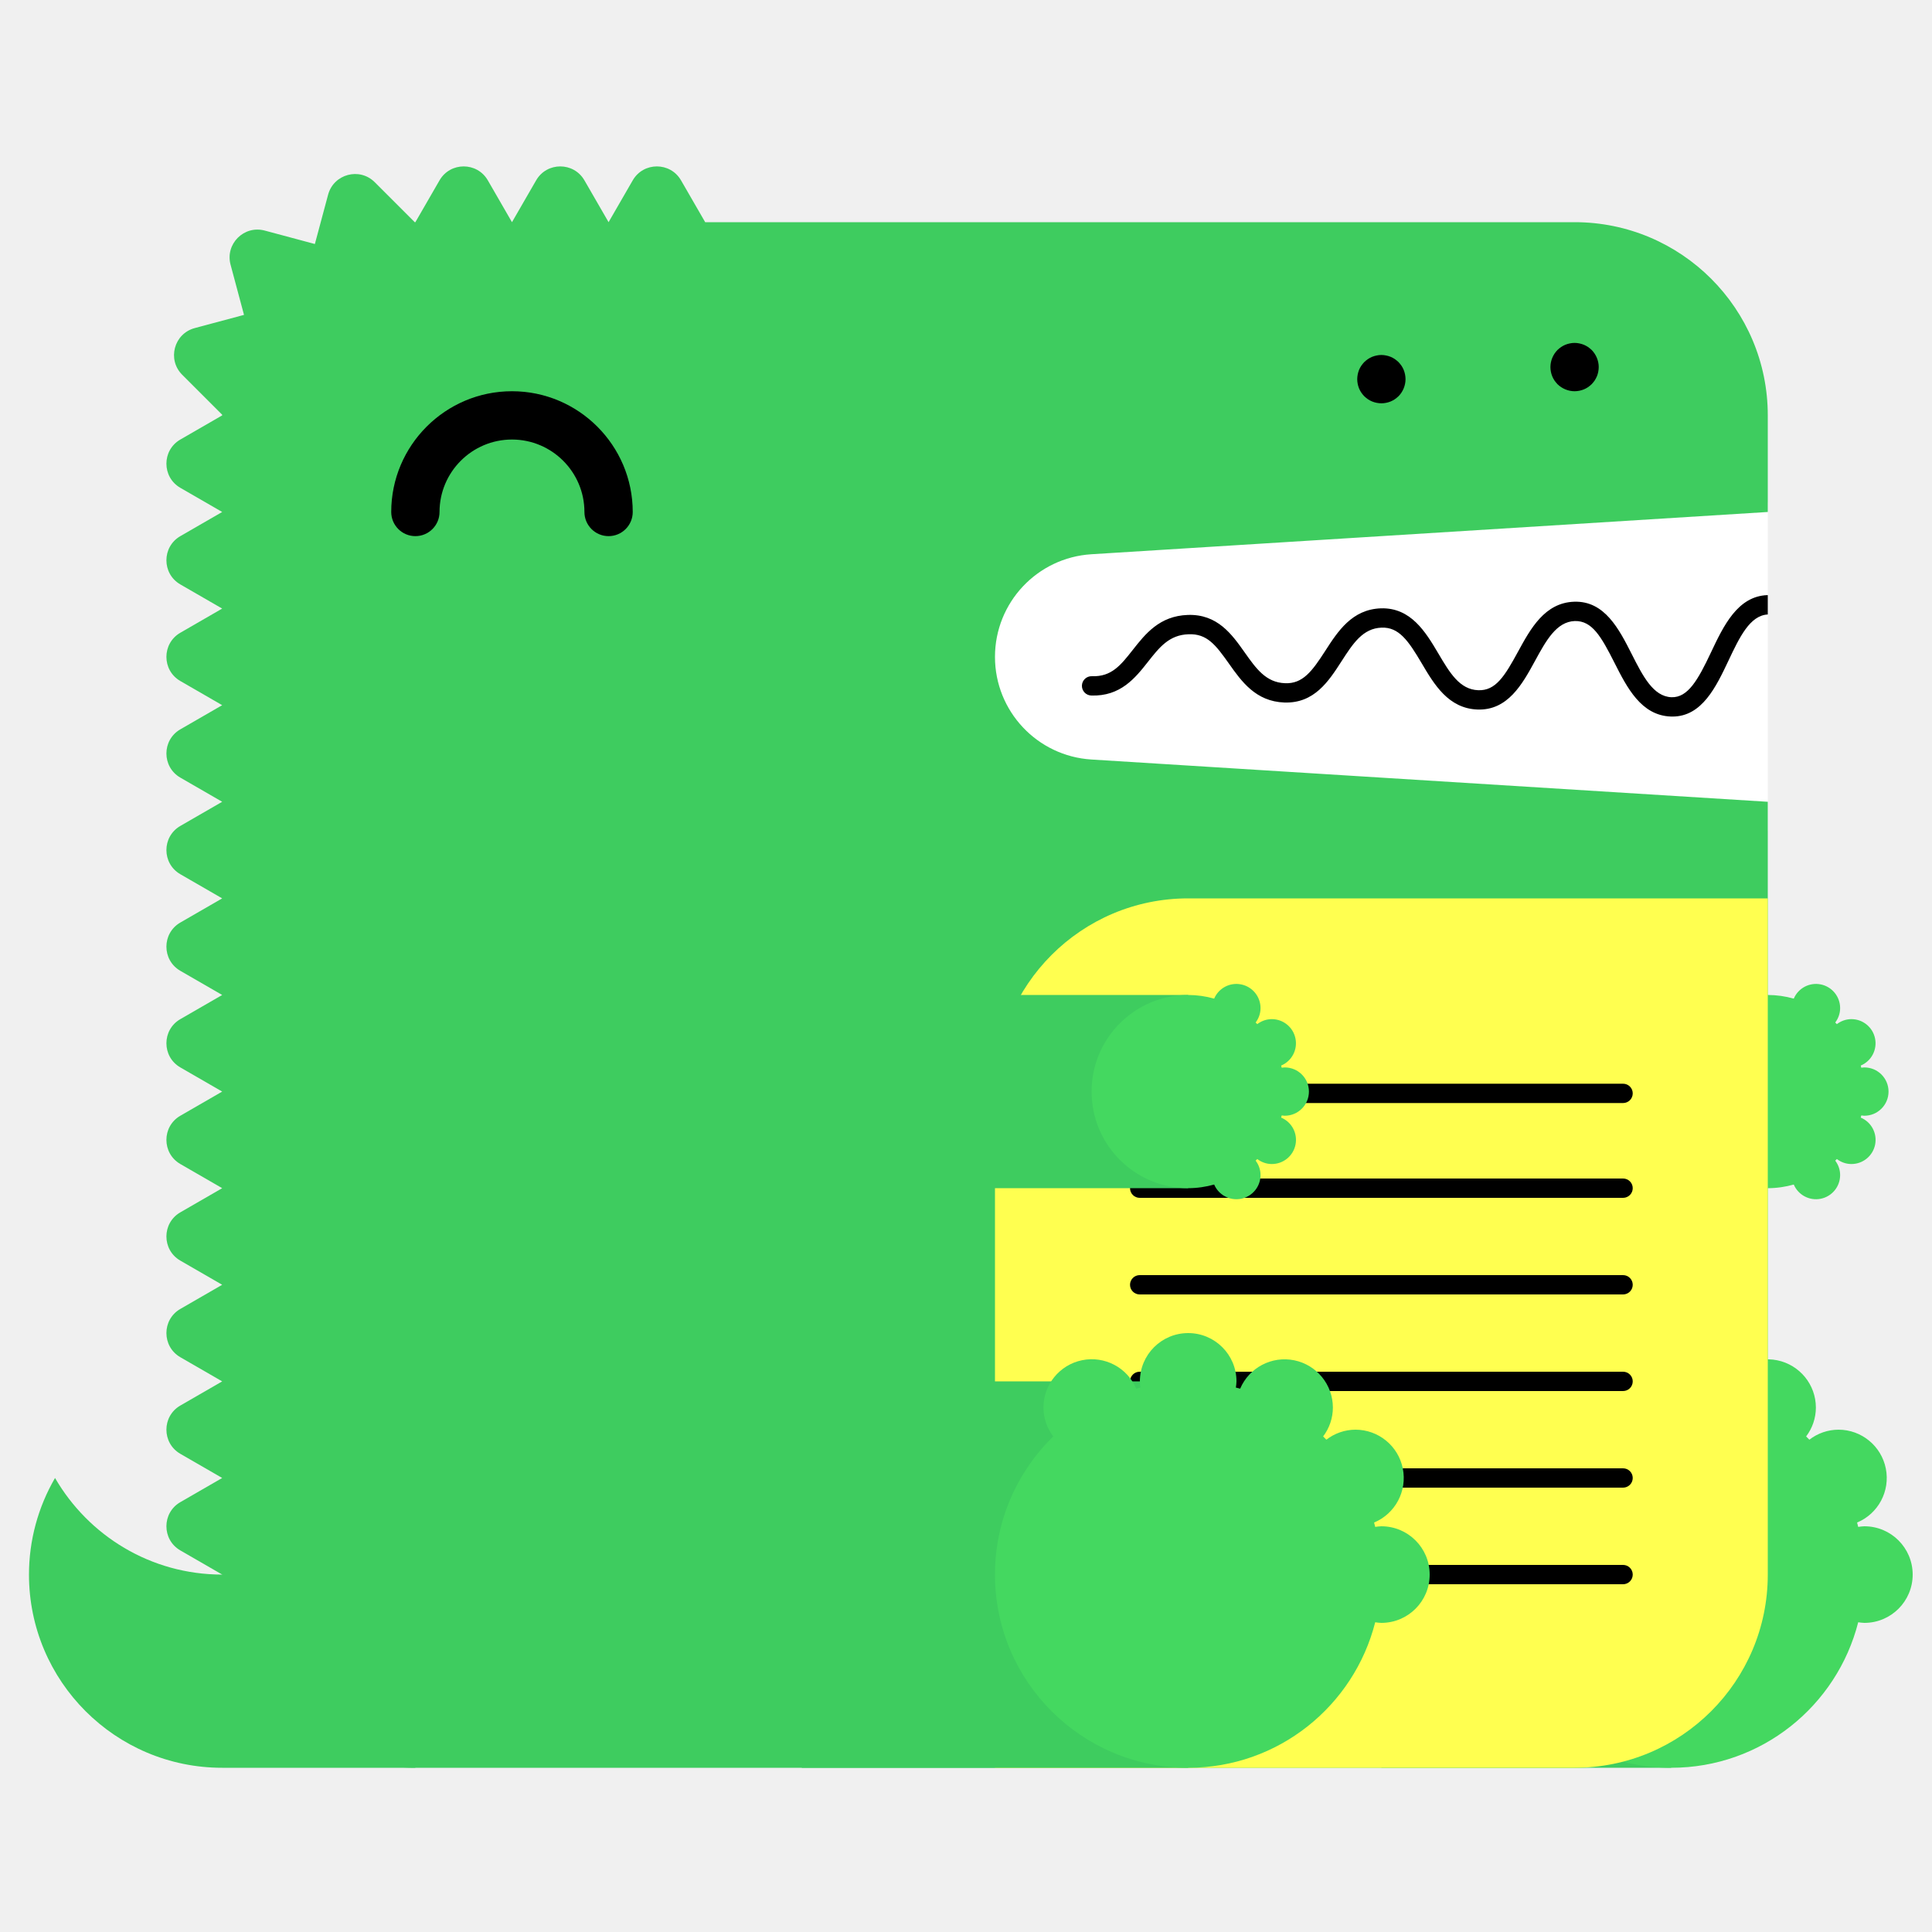
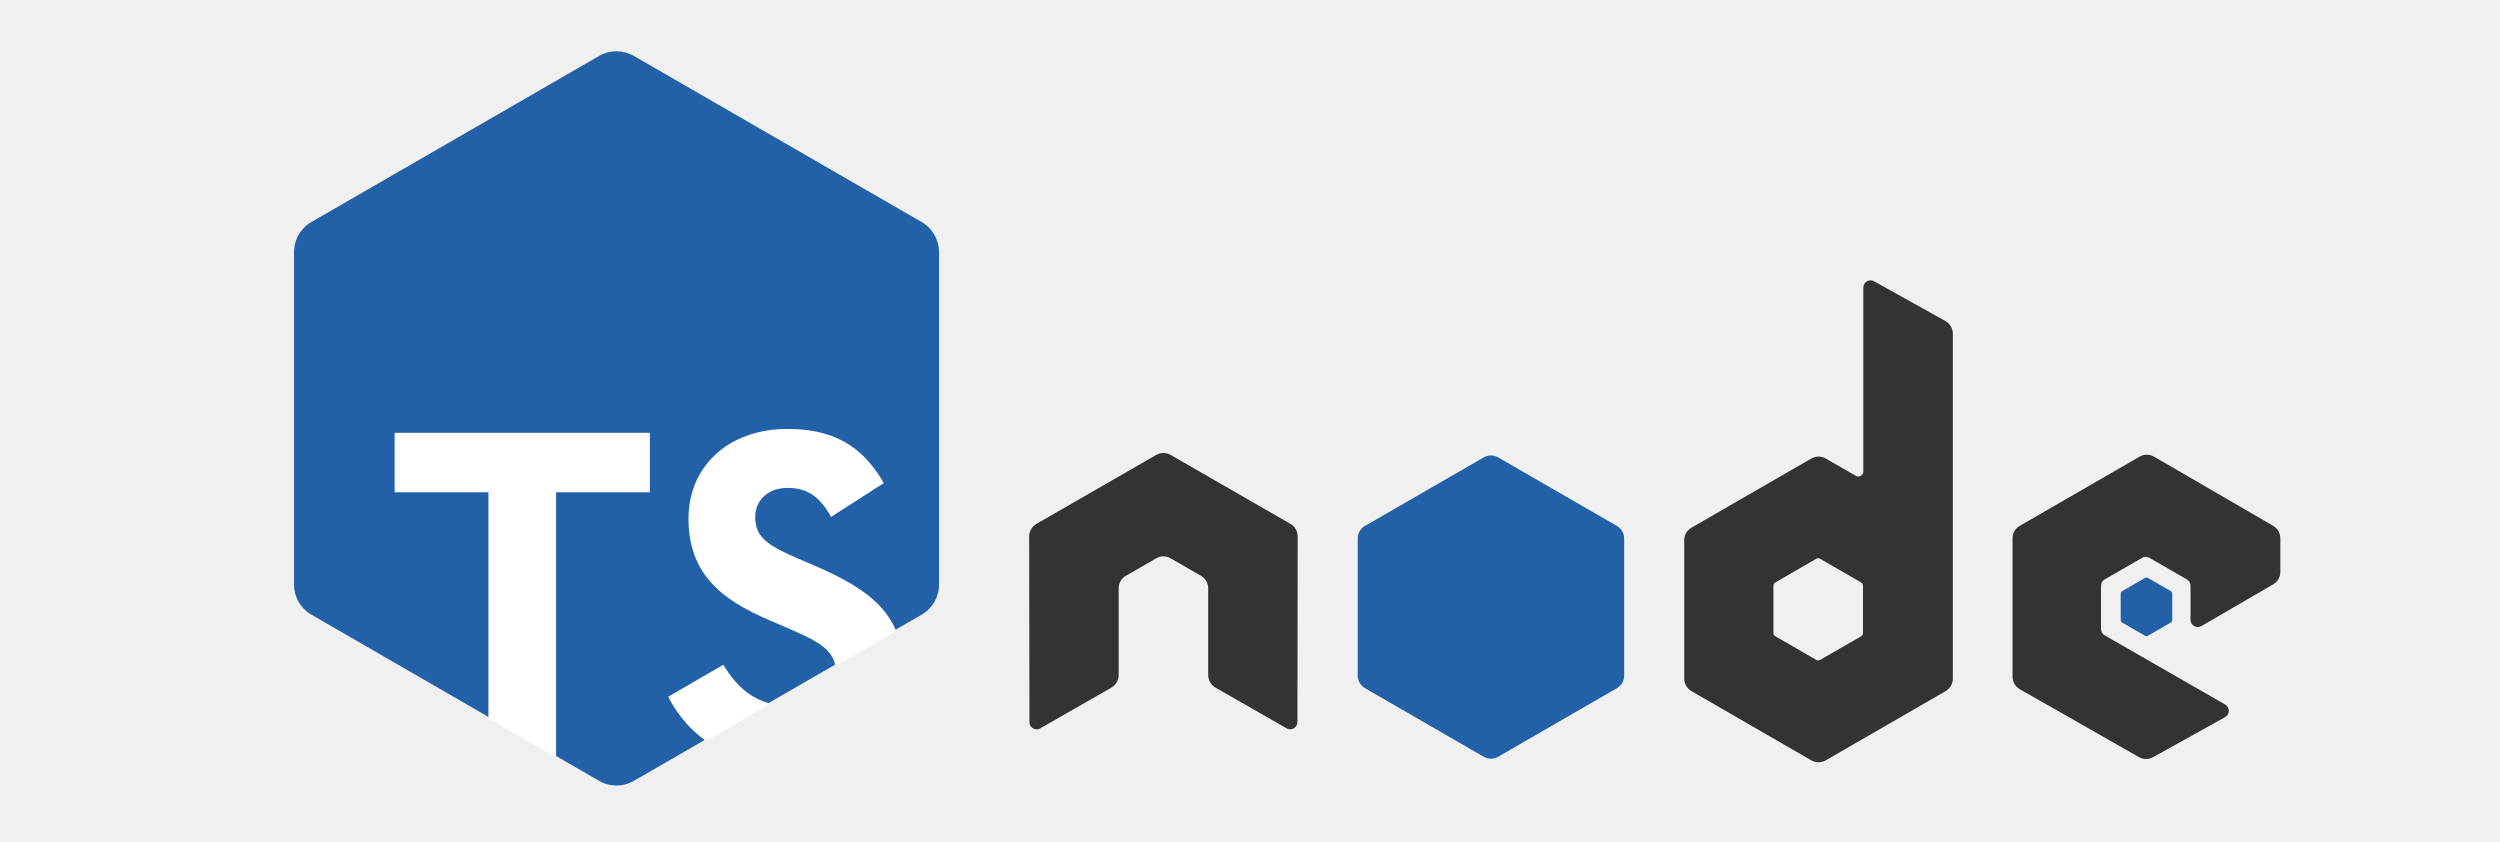
- <svg xmlns="http://www.w3.org/2000/svg" width="200" height="200" viewBox="0 0 200 200">
-   <g fill="none" fill-rule="evenodd">
-     <path fill="#FFF" d="M99 52h84v34H99z" />
-     <path d="M23 163c-7.398 0-13.843-4.027-17.303-10A19.886 19.886 0 0 0 3 163c0 11.046 8.954 20 20 20h20v-20H23z" fill="#3ECC5F" />
-     <path d="M112.98 57.376L183 53V43c0-11.046-8.954-20-20-20H73l-2.5-4.33c-1.112-1.925-3.889-1.925-5 0L63 23l-2.5-4.33c-1.111-1.925-3.889-1.925-5 0L53 23l-2.5-4.33c-1.111-1.925-3.889-1.925-5 0L43 23c-.022 0-.042.003-.065.003l-4.142-4.141c-1.57-1.571-4.252-.853-4.828 1.294l-1.369 5.104-5.192-1.392c-2.148-.575-4.111 1.389-3.535 3.536l1.39 5.193-5.102 1.367c-2.148.576-2.867 3.259-1.296 4.83l4.142 4.142c0 .021-.003.042-.003.064l-4.33 2.5c-1.925 1.111-1.925 3.889 0 5L23 53l-4.33 2.5c-1.925 1.111-1.925 3.889 0 5L23 63l-4.33 2.5c-1.925 1.111-1.925 3.889 0 5L23 73l-4.33 2.5c-1.925 1.111-1.925 3.889 0 5L23 83l-4.33 2.5c-1.925 1.111-1.925 3.889 0 5L23 93l-4.33 2.5c-1.925 1.111-1.925 3.889 0 5L23 103l-4.33 2.5c-1.925 1.111-1.925 3.889 0 5L23 113l-4.33 2.5c-1.925 1.111-1.925 3.889 0 5L23 123l-4.33 2.5c-1.925 1.111-1.925 3.889 0 5L23 133l-4.33 2.5c-1.925 1.111-1.925 3.889 0 5L23 143l-4.33 2.5c-1.925 1.111-1.925 3.889 0 5L23 153l-4.33 2.5c-1.925 1.111-1.925 3.889 0 5L23 163c0 11.046 8.954 20 20 20h120c11.046 0 20-8.954 20-20V83l-70.02-4.376A10.645 10.645 0 0 1 103 68c0-5.621 4.37-10.273 9.98-10.624" fill="#3ECC5F" />
-     <path fill="#3ECC5F" d="M143 183h30v-40h-30z" />
-     <path d="M193 158c-.219 0-.428.037-.639.064-.038-.15-.074-.301-.116-.451A5 5 0 0 0 190.32 148a4.96 4.96 0 0 0-3.016 1.036 26.531 26.531 0 0 0-.335-.336 4.955 4.955 0 0 0 1.011-2.987 5 5 0 0 0-9.599-1.959c-.148-.042-.297-.077-.445-.115.027-.211.064-.42.064-.639a5 5 0 0 0-5-5 5 5 0 0 0-5 5c0 .219.037.428.064.639-.148.038-.297.073-.445.115a4.998 4.998 0 0 0-9.599 1.959c0 1.125.384 2.151 1.011 2.987-3.717 3.632-6.031 8.693-6.031 14.3 0 11.046 8.954 20 20 20 9.339 0 17.16-6.41 19.361-15.064.211.027.42.064.639.064a5 5 0 0 0 5-5 5 5 0 0 0-5-5" fill="#44D860" />
-     <path fill="#3ECC5F" d="M153 123h30v-20h-30z" />
-     <path d="M193 115.5a2.5 2.5 0 1 0 0-5c-.109 0-.214.019-.319.032-.02-.075-.037-.15-.058-.225a2.501 2.501 0 0 0-.963-4.807c-.569 0-1.088.197-1.508.518a6.653 6.653 0 0 0-.168-.168c.314-.417.506-.931.506-1.494a2.5 2.5 0 0 0-4.8-.979A9.987 9.987 0 0 0 183 103c-5.522 0-10 4.478-10 10s4.478 10 10 10c.934 0 1.833-.138 2.69-.377a2.5 2.5 0 0 0 4.8-.979c0-.563-.192-1.077-.506-1.494.057-.055.113-.111.168-.168.42.321.939.518 1.508.518a2.5 2.5 0 0 0 .963-4.807c.021-.074.038-.15.058-.225.105.013.21.032.319.032" fill="#44D860" />
-     <path d="M63 55.5a2.5 2.5 0 0 1-2.5-2.5c0-4.136-3.364-7.5-7.5-7.5s-7.5 3.364-7.5 7.5a2.5 2.5 0 1 1-5 0c0-6.893 5.607-12.5 12.5-12.5S65.5 46.107 65.5 53a2.5 2.5 0 0 1-2.5 2.5" fill="#000" />
-     <path d="M103 183h60c11.046 0 20-8.954 20-20V93h-60c-11.046 0-20 8.954-20 20v70z" fill="#FFFF50" />
-     <path d="M168.02 124h-50.04a1 1 0 1 1 0-2h50.04a1 1 0 1 1 0 2m0 20h-50.04a1 1 0 1 1 0-2h50.04a1 1 0 1 1 0 2m0 20h-50.04a1 1 0 1 1 0-2h50.04a1 1 0 1 1 0 2m0-49.814h-50.04a1 1 0 1 1 0-2h50.04a1 1 0 1 1 0 2m0 19.814h-50.04a1 1 0 1 1 0-2h50.04a1 1 0 1 1 0 2m0 20h-50.04a1 1 0 1 1 0-2h50.04a1 1 0 1 1 0 2M183 61.611c-.012 0-.022-.006-.034-.005-3.09.105-4.552 3.196-5.842 5.923-1.346 2.85-2.387 4.703-4.093 4.647-1.889-.068-2.969-2.202-4.113-4.46-1.314-2.594-2.814-5.536-5.963-5.426-3.046.104-4.513 2.794-5.807 5.167-1.377 2.528-2.314 4.065-4.121 3.994-1.927-.07-2.951-1.805-4.136-3.813-1.321-2.236-2.848-4.75-5.936-4.664-2.994.103-4.465 2.385-5.763 4.4-1.373 2.13-2.335 3.428-4.165 3.351-1.973-.07-2.992-1.51-4.171-3.177-1.324-1.873-2.816-3.993-5.895-3.89-2.928.1-4.399 1.97-5.696 3.618-1.232 1.564-2.194 2.802-4.229 2.724a1 1 0 0 0-.072 2c3.017.101 4.545-1.8 5.872-3.487 1.177-1.496 2.193-2.787 4.193-2.855 1.926-.082 2.829 1.115 4.195 3.045 1.297 1.834 2.769 3.914 5.731 4.021 3.103.104 4.596-2.215 5.918-4.267 1.182-1.834 2.202-3.417 4.15-3.484 1.793-.067 2.769 1.35 4.145 3.681 1.297 2.197 2.766 4.686 5.787 4.796 3.125.108 4.634-2.62 5.949-5.035 1.139-2.088 2.214-4.06 4.119-4.126 1.793-.042 2.728 1.595 4.111 4.33 1.292 2.553 2.757 5.445 5.825 5.556l.169.003c3.064 0 4.518-3.075 5.805-5.794 1.139-2.41 2.217-4.68 4.067-4.773v-2z" fill="#000" />
-     <path fill="#3ECC5F" d="M83 183h40v-40H83z" />
-     <path d="M143 158c-.219 0-.428.037-.639.064-.038-.15-.074-.301-.116-.451A5 5 0 0 0 140.32 148a4.96 4.96 0 0 0-3.016 1.036 26.531 26.531 0 0 0-.335-.336 4.955 4.955 0 0 0 1.011-2.987 5 5 0 0 0-9.599-1.959c-.148-.042-.297-.077-.445-.115.027-.211.064-.42.064-.639a5 5 0 0 0-5-5 5 5 0 0 0-5 5c0 .219.037.428.064.639-.148.038-.297.073-.445.115a4.998 4.998 0 0 0-9.599 1.959c0 1.125.384 2.151 1.011 2.987-3.717 3.632-6.031 8.693-6.031 14.3 0 11.046 8.954 20 20 20 9.339 0 17.16-6.41 19.361-15.064.211.027.42.064.639.064a5 5 0 0 0 5-5 5 5 0 0 0-5-5" fill="#44D860" />
-     <path fill="#3ECC5F" d="M83 123h40v-20H83z" />
-     <path d="M133 115.5a2.5 2.5 0 1 0 0-5c-.109 0-.214.019-.319.032-.02-.075-.037-.15-.058-.225a2.501 2.501 0 0 0-.963-4.807c-.569 0-1.088.197-1.508.518a6.653 6.653 0 0 0-.168-.168c.314-.417.506-.931.506-1.494a2.5 2.5 0 0 0-4.8-.979A9.987 9.987 0 0 0 123 103c-5.522 0-10 4.478-10 10s4.478 10 10 10c.934 0 1.833-.138 2.69-.377a2.5 2.5 0 0 0 4.8-.979c0-.563-.192-1.077-.506-1.494.057-.055.113-.111.168-.168.42.321.939.518 1.508.518a2.5 2.5 0 0 0 .963-4.807c.021-.074.038-.15.058-.225.105.013.21.032.319.032" fill="#44D860" />
-     <path d="M143 41.75c-.16 0-.33-.02-.49-.05a2.52 2.52 0 0 1-.47-.14c-.15-.06-.29-.14-.431-.23-.13-.09-.259-.2-.38-.31-.109-.12-.219-.24-.309-.38s-.17-.28-.231-.43a2.619 2.619 0 0 1-.189-.96c0-.16.02-.33.05-.49.03-.16.08-.31.139-.47.061-.15.141-.29.231-.43.09-.13.2-.26.309-.38.121-.11.25-.22.38-.31.141-.09.281-.17.431-.23.149-.06.31-.11.47-.14.32-.07.65-.07.98 0 .159.03.32.08.47.14.149.06.29.14.43.23.13.09.259.2.38.31.11.12.22.25.31.38.09.14.17.28.23.43.06.16.11.31.14.47.029.16.05.33.05.49 0 .66-.271 1.31-.73 1.77-.121.11-.25.22-.38.31-.14.09-.281.17-.43.23a2.565 2.565 0 0 1-.96.19m20-1.25c-.66 0-1.3-.27-1.771-.73a3.802 3.802 0 0 1-.309-.38c-.09-.14-.17-.28-.231-.43a2.619 2.619 0 0 1-.189-.96c0-.66.27-1.3.729-1.77.121-.11.25-.22.38-.31.141-.09.281-.17.431-.23.149-.06.31-.11.47-.14.32-.07.66-.07.98 0 .159.03.32.08.47.14.149.06.29.14.43.23.13.09.259.2.38.31.459.47.73 1.11.73 1.77 0 .16-.021.33-.05.49-.03.16-.08.32-.14.47-.07.15-.14.29-.23.43-.09.13-.2.26-.31.38-.121.11-.25.22-.38.31-.14.09-.281.17-.43.23a2.565 2.565 0 0 1-.96.19" fill="#000" />
+ <svg xmlns="http://www.w3.org/2000/svg" width="297mm" height="100mm" viewBox="0 0 297 105" version="1.1" id="svg8">
+   <defs id="defs2">
+     <clipPath id="clipPath3729" clipPathUnits="userSpaceOnUse">
+       <path id="path3727" d="M 0,600 H 600 V 0 H 0 Z" />
+     </clipPath>
+     <clipPath clipPathUnits="userSpaceOnUse" id="clipPath6055">
+       <path id="path6057" style="display:inline;fill:#ffffff;fill-opacity:1;stroke:none;stroke-width:2.545" d="m 504.163,-311.254 -106.924,61.717 c -4,2.305 -6.461,6.57 -6.461,11.184 v 0 123.535 c 0,4.616 2.461,8.878 6.456,11.189 v 0 l 106.924,61.768 c 3.998,2.308 8.924,2.308 12.924,0 v 0 l 106.947,-61.768 c 3.998,-2.31 6.458,-6.573 6.458,-11.189 v 0 -123.53 c 0,-4.618 -2.461,-8.883 -6.461,-11.189 v 0 l -106.949,-61.717 c -1.998,-1.155 -4.227,-1.73 -6.458,-1.73 v 0 c -2.229,0 -4.461,0.575 -6.456,1.73" clip-path="none" />
+     </clipPath>
+   </defs>
+   <g style="display:inline" id="g988">
+     <path d="m 238.756,373.131 -42.02,-24.254 c -1.572,-0.906 -2.539,-2.582 -2.539,-4.395 v 0 -48.548 c 0,-1.814 0.967,-3.489 2.537,-4.397 v 0 l 42.02,-24.274 c 1.571,-0.907 3.507,-0.907 5.079,0 v 0 l 42.029,24.274 c 1.571,0.908 2.538,2.583 2.538,4.397 v 0 48.546 c 0,1.815 -0.967,3.491 -2.539,4.397 v 0 l -42.03,24.254 c -0.785,0.454 -1.661,0.68 -2.538,0.68 v 0 c -0.876,0 -1.753,-0.226 -2.537,-0.68" style="display:inline;fill:#2261a8;fill-opacity:1;stroke:none" id="path986" transform="matrix(0.8541405,0,0,-0.8541405,-136.6231,325.684)" />
+   </g>
+   <g transform="translate(0,-137)" style="display:inline" id="g6024">
+     <g id="g6000" transform="matrix(0.3356684,0,0,-0.3356684,93.83315,320.8574)" style="fill:#ffffff;fill-opacity:1">
+       <g clip-path="url(#clipPath3729)" id="g5998" style="fill:#ffffff;fill-opacity:1">
+         <g transform="translate(296.6858,164.7731)" id="g5984" style="fill:#ffffff;fill-opacity:1" />
+         <g transform="translate(309.0271,196.5389)" id="g5986" style="fill:#ffffff;fill-opacity:1" />
+         <g transform="translate(357.6771,245.4249)" id="g5988" style="fill:#ffffff;fill-opacity:1" />
+         <g transform="translate(172.9639,345.1672)" id="g5990" style="fill:#ffffff;fill-opacity:1" />
+         <g transform="translate(372.849,310.9881)" id="g5992" style="fill:#ffffff;fill-opacity:1" />
+         <g transform="translate(517.8843,328.2278)" id="g5994" style="fill:#ffffff;fill-opacity:1" />
+         <g transform="translate(472.5912,330.5186)" id="g5996" style="fill:#ffffff;fill-opacity:1" />
+       </g>
+     </g>
+     <g id="g6008" transform="matrix(0.3356684,0,0,-0.3356684,93.83315,320.8574)" style="fill:#ffffff;fill-opacity:1">
+       <g id="g6006" style="fill:#ffffff;fill-opacity:1">
+         <g id="g6004" style="fill:#ffffff;fill-opacity:1">
+           <g id="g6002" style="fill:#ffffff;fill-opacity:1" />
+         </g>
+       </g>
+     </g>
+     <g id="g6016" transform="matrix(0.8127156,0,0,-0.8127156,-122.4893,447.8392)" style="fill:#ffffff;fill-opacity:1">
+       <g id="g6014" style="fill:#ffffff;fill-opacity:1">
+         <g id="g6012" style="fill:#ffffff;fill-opacity:1">
+           <g id="g6010" style="fill:#ffffff;fill-opacity:1" />
+         </g>
+       </g>
+     </g>
+     <g id="text6020" style="font-style:normal;font-weight:normal;font-size:179.622px;line-height:1.25;font-family:sans-serif;letter-spacing:0px;word-spacing:0px;fill:#ffffff;fill-opacity:1;stroke:none;stroke-width:4.491;stroke-opacity:1" transform="matrix(0.3356684,0,0,0.3356684,-101.9235,248.6553)" aria-label="TS" clip-path="url(#clipPath6055)">
+       <path id="path6026" style="font-style:normal;font-variant:normal;font-weight:bold;font-stretch:normal;font-size:179.619px;font-family:'Neutra Text';-inkscape-font-specification:'Neutra Text, Bold';font-variant-ligatures:normal;font-variant-caps:normal;font-variant-numeric:normal;font-feature-settings:normal;text-align:start;writing-mode:lr-tb;text-anchor:start;fill:#ffffff;fill-opacity:1;stroke:none;stroke-width:4.491;stroke-opacity:1" d="m 463.029,-49.656 h 25.147 V -149.704 h 34.846 v -22.093 H 428.183 v 22.093 h 34.846 z" />
+       <path id="path6028" style="font-style:normal;font-variant:normal;font-weight:bold;font-stretch:normal;font-size:179.619px;font-family:'Neutra Text';-inkscape-font-specification:'Neutra Text, Bold';font-variant-ligatures:normal;font-variant-caps:normal;font-variant-numeric:normal;font-feature-settings:normal;text-align:start;writing-mode:lr-tb;text-anchor:start;fill:#ffffff;fill-opacity:1;stroke:none;stroke-width:4.491;stroke-opacity:1" d="m 575.639,-48.039 c 23.889,0 41.672,-12.394 41.672,-35.026 0,-21.015 -12.034,-30.356 -33.409,-39.516 l -6.287,-2.694 c -10.777,-4.67 -15.447,-7.724 -15.447,-15.268 0,-6.107 4.67,-10.777 12.034,-10.777 7.185,0 11.855,3.054 16.166,10.777 l 19.578,-12.573 c -8.262,-14.549 -19.758,-20.117 -35.744,-20.117 -22.452,0 -36.822,14.37 -36.822,33.229 0,20.477 12.034,30.176 30.176,37.9 l 6.287,2.694 c 11.496,5.029 18.321,8.083 18.321,16.705 0,7.185 -6.646,12.394 -17.064,12.394 -12.394,0 -19.399,-6.466 -24.787,-15.268 l -20.477,11.855 c 7.364,14.549 22.452,25.685 45.803,25.685 z" />
+     </g>
+   </g>
+   <g id="layer2" style="display:inline" transform="translate(0,-137)">
+     <path id="path3745" style="display:inline;fill:#333333;fill-opacity:1;fill-rule:evenodd;stroke:none;stroke-width:0.353" d="m 154.448,203.918 c 0,-0.649 -0.342,-1.246 -0.902,-1.568 l -14.943,-8.6 c -0.253,-0.149 -0.536,-0.226 -0.823,-0.238 h -0.155 c -0.285,0.012 -0.569,0.089 -0.825,0.238 l -14.943,8.6 c -0.557,0.322 -0.903,0.919 -0.903,1.568 l 0.033,23.157 c 0,0.322 0.167,0.622 0.451,0.78 0.277,0.166 0.62,0.166 0.896,0 l 8.881,-5.085 c 0.562,-0.334 0.903,-0.922 0.903,-1.566 v -10.819 c 0,-0.645 0.341,-1.242 0.901,-1.562 l 3.781,-2.178 c 0.282,-0.163 0.59,-0.242 0.905,-0.242 0.308,0 0.624,0.079 0.897,0.242 l 3.78,2.178 c 0.559,0.32 0.902,0.918 0.902,1.562 v 10.819 c 0,0.644 0.346,1.236 0.905,1.566 l 8.878,5.085 c 0.279,0.166 0.627,0.166 0.902,0 0.275,-0.158 0.448,-0.458 0.448,-0.78 z" />
+     <path id="path3749" style="display:inline;fill:#333333;fill-opacity:1;fill-rule:evenodd;stroke:none;stroke-width:0.353" d="m 224.963,215.976 c 0,0.161 -0.086,0.31 -0.226,0.39 l -5.133,2.959 c -0.139,0.08 -0.311,0.08 -0.451,0 l -5.133,-2.959 c -0.14,-0.08 -0.226,-0.229 -0.226,-0.39 v -5.927 c 0,-0.161 0.086,-0.31 0.225,-0.391 l 5.133,-2.965 c 0.14,-0.081 0.312,-0.081 0.452,0 l 5.133,2.965 c 0.139,0.081 0.225,0.23 0.225,0.391 z m 1.387,-43.891 c -0.28,-0.156 -0.621,-0.152 -0.897,0.01 -0.276,0.162 -0.445,0.458 -0.445,0.778 v 22.933 c 0,0.225 -0.121,0.434 -0.315,0.547 -0.195,0.113 -0.436,0.113 -0.632,0 l -3.743,-2.156 c -0.558,-0.322 -1.245,-0.321 -1.803,7.2e-4 l -14.949,8.627 c -0.559,0.322 -0.903,0.918 -0.903,1.563 v 17.258 c 0,0.645 0.344,1.241 0.902,1.564 l 14.948,8.634 c 0.559,0.322 1.247,0.322 1.806,0 l 14.951,-8.634 c 0.558,-0.323 0.902,-0.919 0.902,-1.564 v -43.02 c 0,-0.654 -0.354,-1.258 -0.926,-1.577 z" />
+     <path id="path3753" style="display:inline;fill:#333333;fill-opacity:1;fill-rule:evenodd;stroke:none;stroke-width:0.353" d="m 276.128,209.894 c 0.556,-0.323 0.898,-0.918 0.898,-1.561 v -4.182 c 0,-0.643 -0.342,-1.238 -0.899,-1.561 l -14.853,-8.624 c -0.559,-0.325 -1.249,-0.326 -1.809,-0.002 l -14.944,8.627 c -0.558,0.322 -0.902,0.918 -0.902,1.563 v 17.254 c 0,0.649 0.349,1.247 0.912,1.568 l 14.851,8.462 c 0.548,0.313 1.219,0.316 1.77,0.01 l 8.983,-4.993 c 0.285,-0.158 0.462,-0.458 0.464,-0.783 0.002,-0.326 -0.171,-0.627 -0.453,-0.789 l -15.039,-8.632 c -0.281,-0.161 -0.453,-0.46 -0.453,-0.783 v -5.407 c 0,-0.322 0.172,-0.621 0.452,-0.782 l 4.68,-2.698 c 0.279,-0.161 0.623,-0.161 0.901,0 l 4.683,2.698 c 0.28,0.161 0.452,0.459 0.452,0.782 v 4.254 c 0,0.323 0.173,0.622 0.452,0.782 0.28,0.162 0.624,0.161 0.903,-0.002 z" />
+     <path id="path3757" style="display:inline;fill:#2261a8;fill-opacity:1;fill-rule:evenodd;stroke:none;stroke-width:0.353" d="m 260.15,209.086 c 0.107,-0.062 0.239,-0.062 0.346,0 l 2.868,1.655 c 0.107,0.062 0.173,0.176 0.173,0.3 v 3.312 c 0,0.124 -0.066,0.238 -0.173,0.3 l -2.868,1.655 c -0.107,0.062 -0.239,0.062 -0.346,0 l -2.866,-1.655 c -0.107,-0.062 -0.173,-0.176 -0.173,-0.3 v -3.312 c 0,-0.124 0.066,-0.238 0.173,-0.3 z" />
+     <path id="path3781" style="display:inline;fill:#2261a8;fill-opacity:1;stroke:none;stroke-width:0.353" d="m 177.658,194.053 -14.824,8.556 c -0.555,0.32 -0.896,0.911 -0.896,1.55 v 0 17.127 c 0,0.64 0.341,1.231 0.895,1.551 v 0 l 14.824,8.563 c 0.554,0.32 1.237,0.32 1.792,0 v 0 l 14.827,-8.563 c 0.554,-0.32 0.895,-0.911 0.895,-1.551 v 0 -17.126 c 0,-0.64 -0.341,-1.232 -0.896,-1.551 v 0 l -14.827,-8.556 c -0.277,-0.16 -0.586,-0.24 -0.895,-0.24 v 0 c -0.309,0 -0.618,0.08 -0.895,0.24" />
  </g>
</svg>
